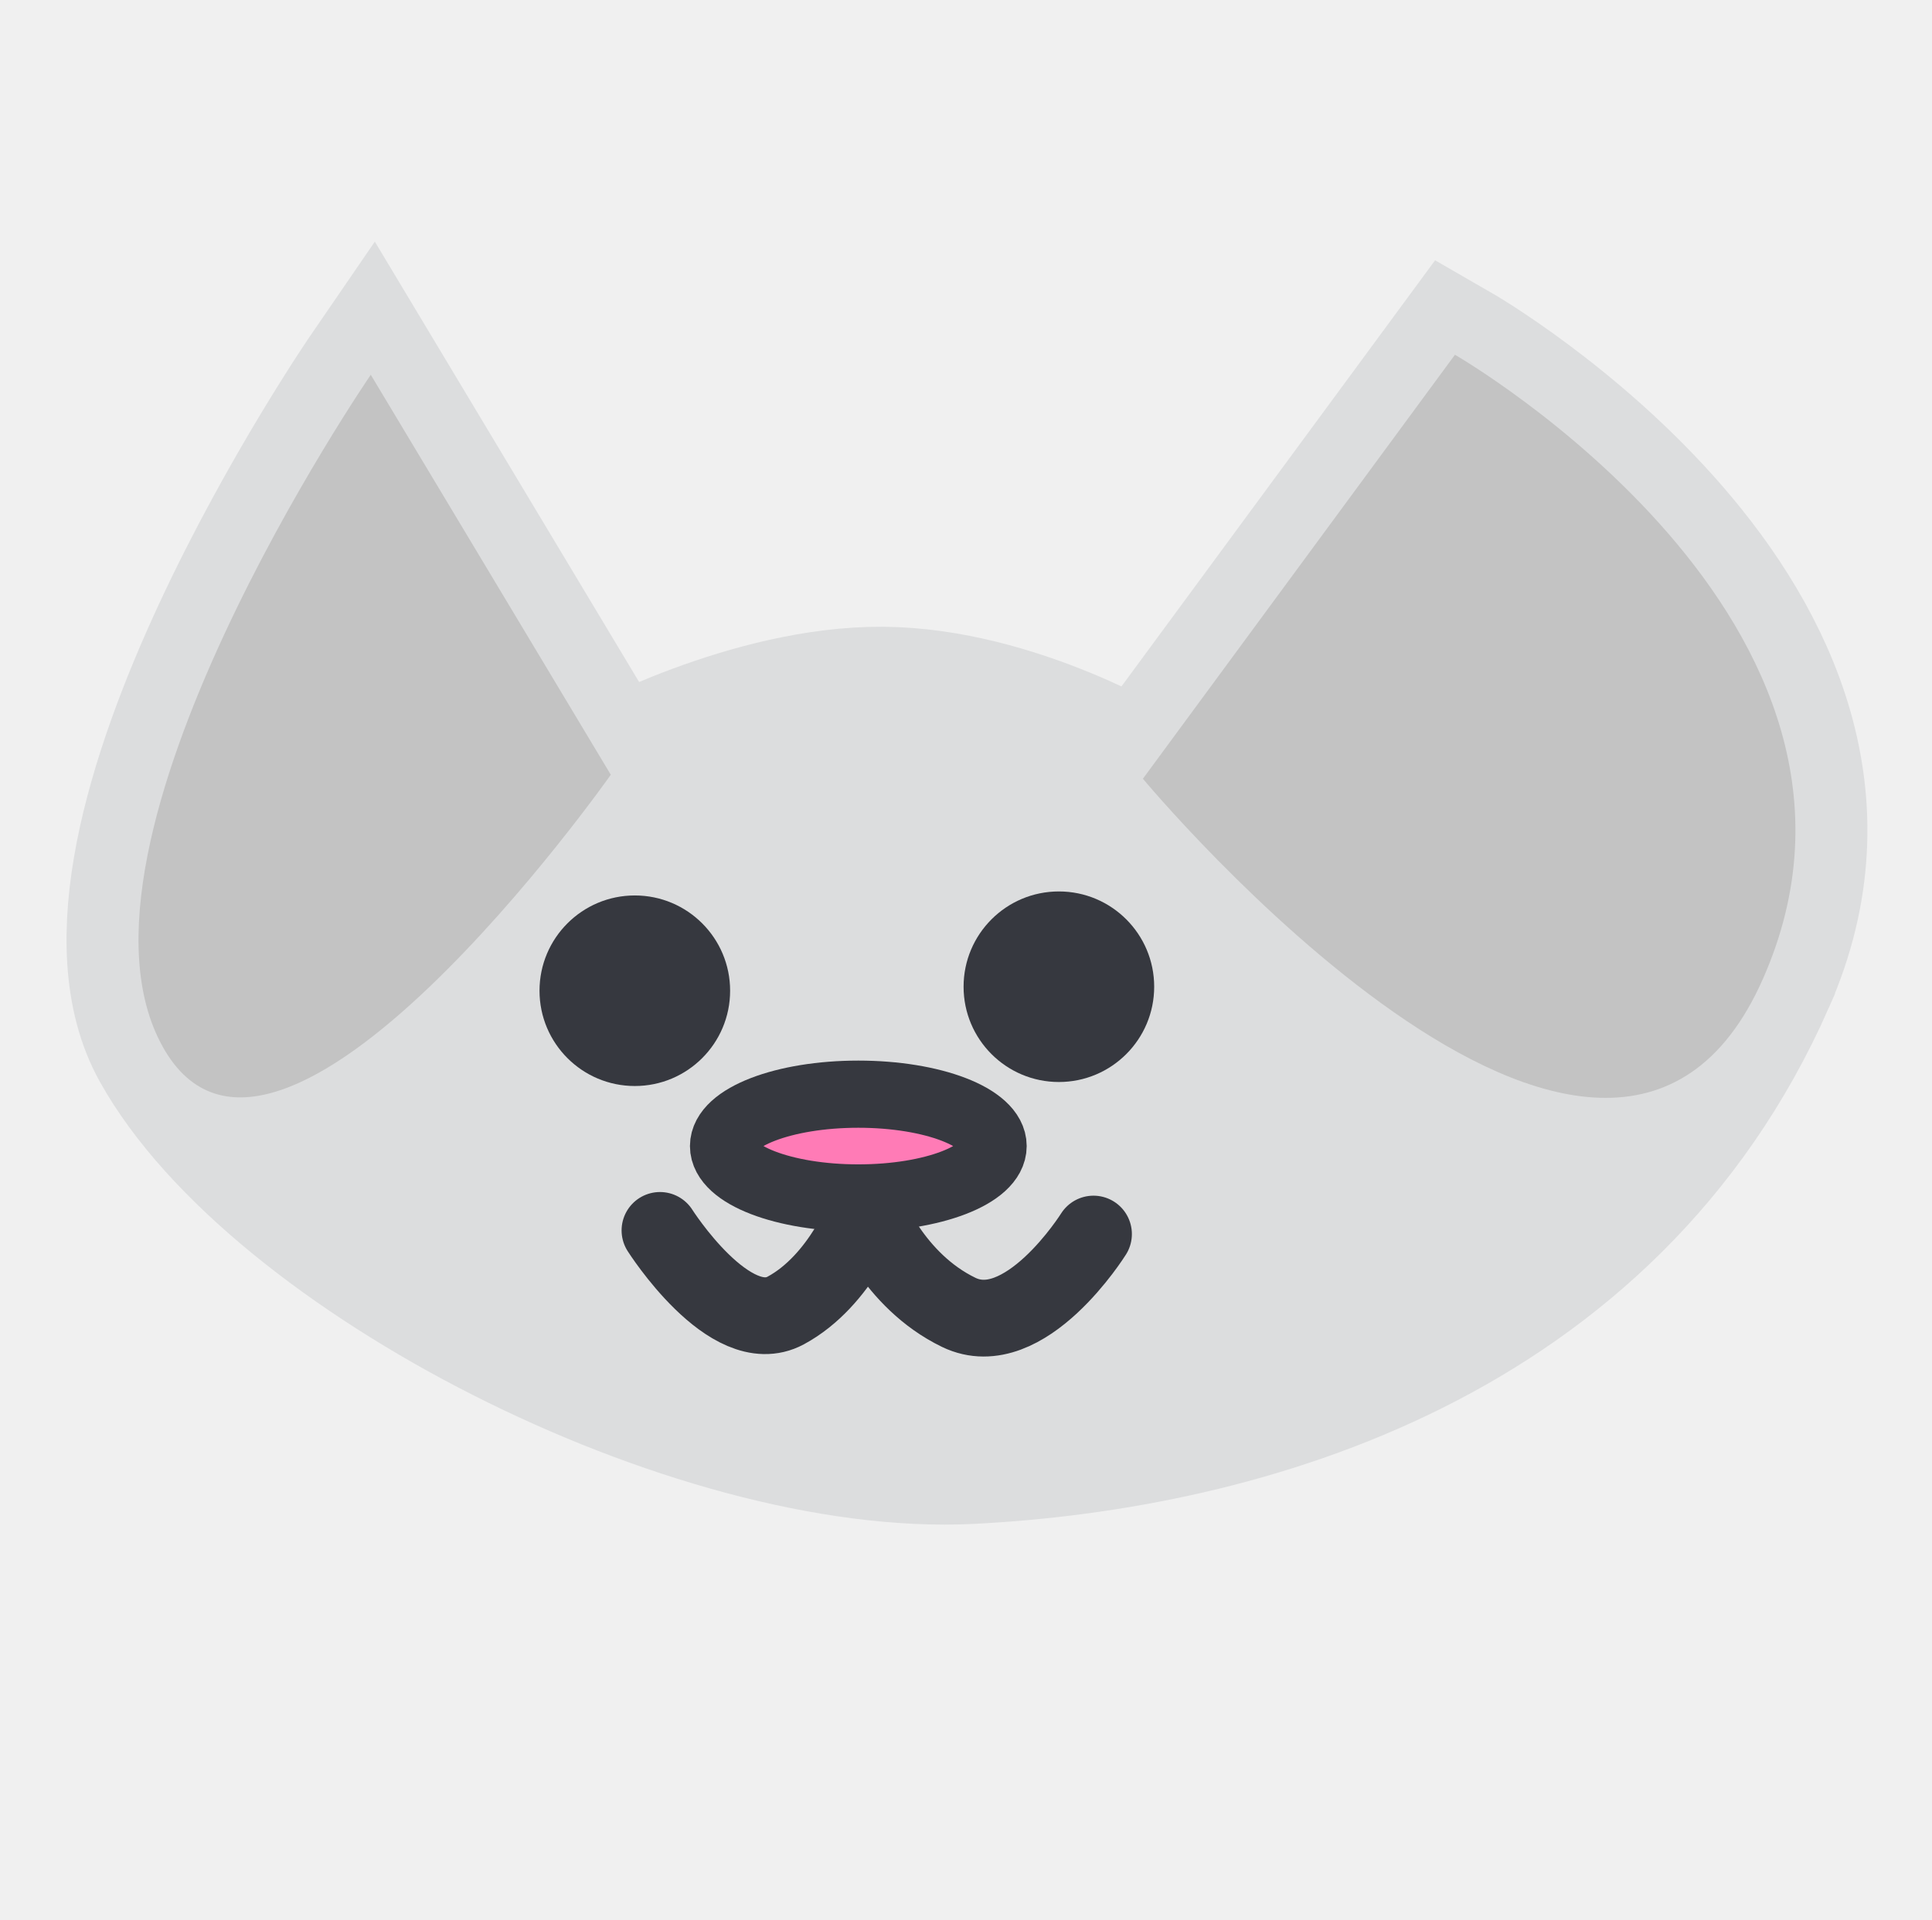
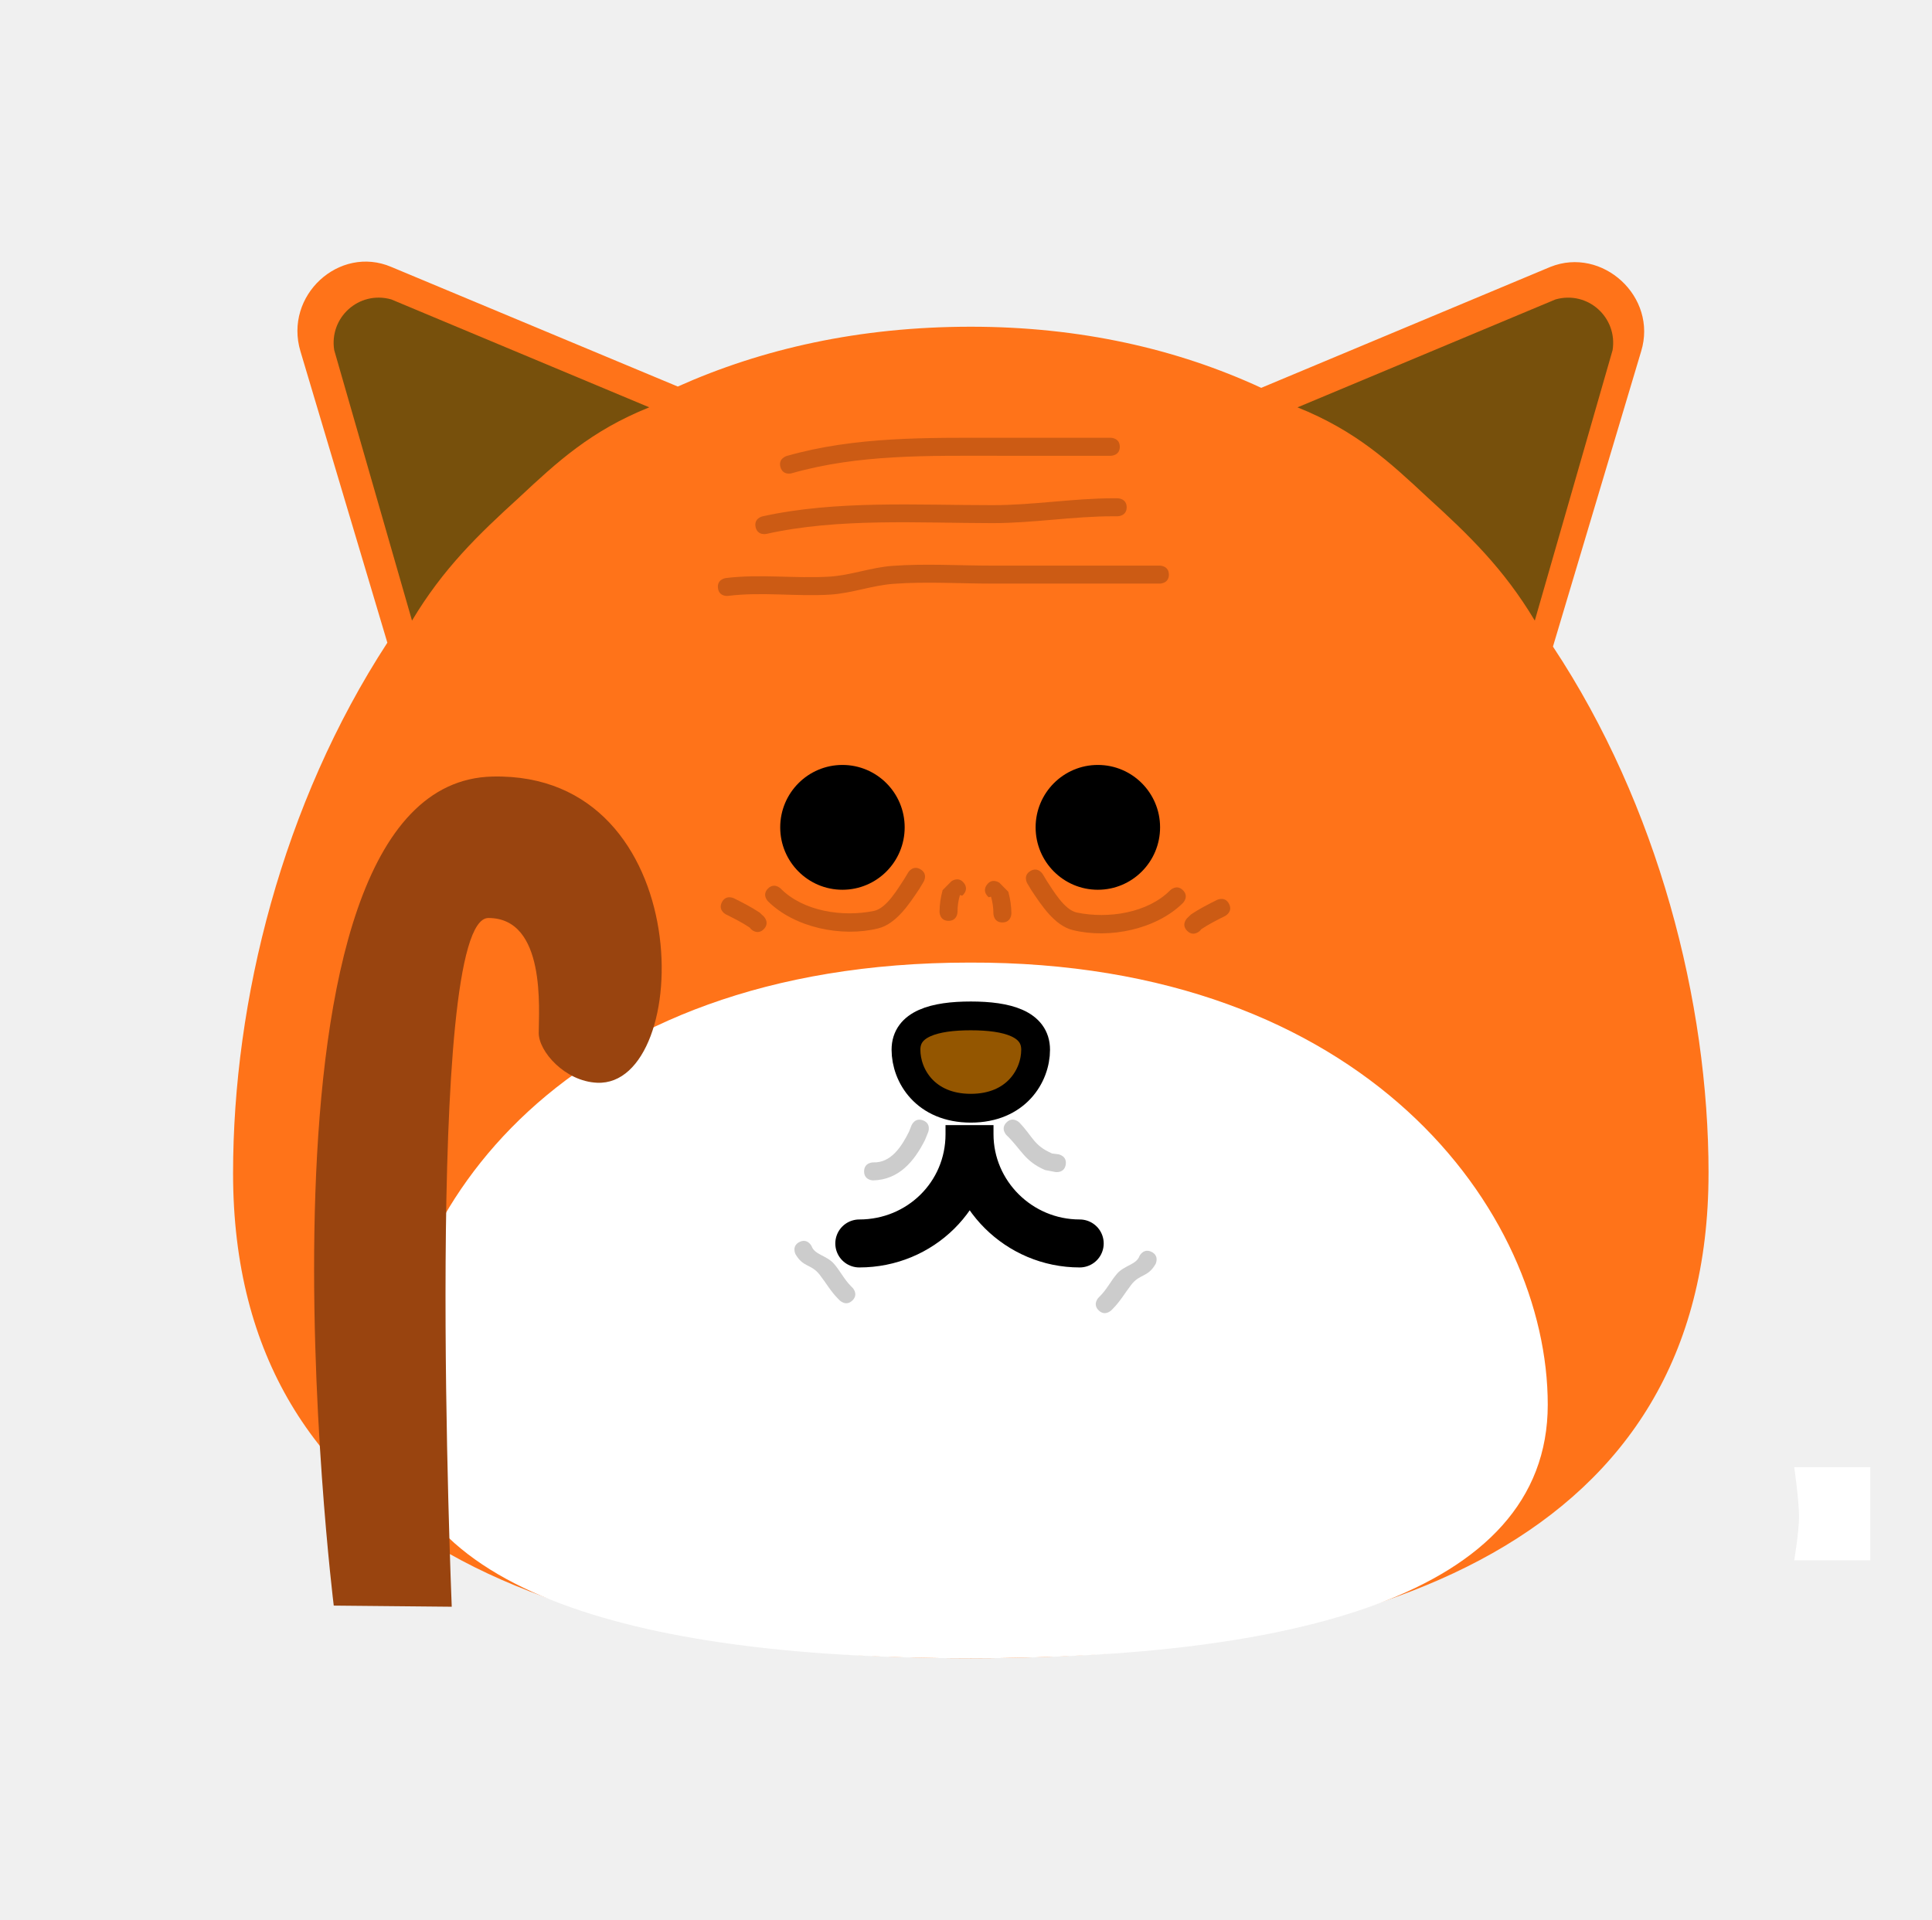
<svg xmlns="http://www.w3.org/2000/svg" version="1.1" width="100.653" height="100.042" viewBox="0,0,100.653,100.042">
  <g transform="translate(-269.4235,-129.9789)">
    <g data-paper-data="{&quot;isPaintingLayer&quot;:true}" fill-rule="nonzero" stroke-linejoin="miter" stroke-miterlimit="10" stroke-dasharray="" stroke-dashoffset="0" style="mix-blend-mode: normal">
-       <path d="M361.272,180.979c-8.188,18.566 -27.112,23.938 -41.265,24.661c-14.397,0.736 -36.198,-10.512 -42.105,-21.118c-5.908,-10.606 10.838,-35.015 10.838,-35.015l12.505,20.842c0,0 7.288,-4.012 14.173,-3.96c6.885,0.052 13.548,4.168 13.548,4.168l16.257,-22.093c0,0 24.237,13.949 16.049,32.514z" data-paper-data="{&quot;index&quot;:null}" fill="#dcddde" stroke="#dcddde" stroke-width="7.5" stroke-linecap="round" />
-       <path d="M297.531,181.605c0,-2.742 2.223,-4.965 4.965,-4.965c2.742,0 4.965,2.223 4.965,4.965c0,2.742 -2.223,4.965 -4.965,4.965c-2.742,0 -4.965,-2.223 -4.965,-4.965z" data-paper-data="{&quot;index&quot;:null}" fill="#36383f" stroke="none" stroke-width="0.5" stroke-linecap="butt" />
-       <path d="M319.624,181.396c0,-2.742 2.223,-4.965 4.965,-4.965c2.742,0 4.965,2.223 4.965,4.965c0,2.742 -2.223,4.965 -4.965,4.965c-2.742,0 -4.965,-2.223 -4.965,-4.965z" data-paper-data="{&quot;index&quot;:null}" fill="#36383f" stroke="none" stroke-width="0.5" stroke-linecap="butt" />
-       <path d="M277.902,184.523c-5.908,-10.606 10.838,-35.015 10.838,-35.015l12.505,20.842c0,0 -17.436,24.779 -23.344,14.173z" data-paper-data="{&quot;index&quot;:null}" fill="#c3c3c3" stroke="#dcddde" stroke-width="0" stroke-linecap="round" />
-       <path d="M361.272,180.979c-8.188,18.566 -32.306,-10.421 -32.306,-10.421l16.257,-22.093c0,0 24.237,13.949 16.049,32.514z" data-paper-data="{&quot;index&quot;:null}" fill="#c3c3c3" stroke="#dcddde" stroke-width="0" stroke-linecap="round" />
-       <path d="M326.392,194.284c0,0 -3.586,5.743 -7.022,4.08c-3.436,-1.663 -4.795,-5.321 -4.795,-5.321c0,0 -1.316,3.662 -4.22,5.226c-2.904,1.564 -6.548,-4.175 -6.548,-4.175" fill="none" stroke="#36383f" stroke-width="4" stroke-linecap="round" />
-       <path d="M321.162,189.699c0,1.494 -3.144,2.704 -7.022,2.704c-3.878,0 -7.022,-1.211 -7.022,-2.704c0,-1.494 3.144,-2.704 7.022,-2.704c3.878,0 7.022,1.211 7.022,2.704z" fill="#ff7bb6" stroke="#36383f" stroke-width="3.5" stroke-linecap="butt" />
+       <path d="M362.899,211.285c0,0 0.25,-1.5 0.25,-2.283c0,-0.831 -0.25,-2.569 -0.25,-2.569h3.961c0,0 0,1.738 0,2.569c0,0.783 0,2.283 0,2.283z" fill="#ffffff" stroke="none" stroke-width="0" stroke-linecap="butt" />
+       <path d="M358.434,191.115c0,19.108 -17.225,25.274 -38.434,25.274c-21.21,0 -38.434,-6.098 -38.434,-25.274c0,-9.012 2.567,-19.244 8.038,-27.646l-4.526,-15.178c-0.878,-2.914 2.026,-5.556 4.728,-4.404l14.928,6.234c4.391,-1.965 9.457,-3.117 15.266,-3.117c5.674,0 10.74,1.152 15.131,3.185l15.063,-6.302c2.702,-1.084 5.606,1.558 4.728,4.404l-4.593,15.381c5.472,8.267 8.106,18.499 8.106,27.443z" fill="#ff7319" stroke="none" stroke-width="1" stroke-linecap="butt" />
+       <path d="M350.058,203.176c0,10.029 -13.509,13.213 -30.126,13.213c-16.617,0 -30.126,-3.185 -30.126,-13.213c0,-10.029 8.984,-23.038 30.126,-23.038c20.669,-0.068 30.126,13.01 30.126,23.038z" fill="#ffffff" stroke="none" stroke-width="1" stroke-linecap="butt" />
+       <path d="M316.623,184.678c0,-1.355 1.486,-1.762 3.377,-1.762c1.891,0 3.377,0.407 3.377,1.762c0,1.355 -1.013,3.049 -3.377,3.049c-2.364,0 -3.377,-1.694 -3.377,-3.049z" fill="#945600" stroke="#000000" stroke-width="1.5" stroke-linecap="butt" />
+       <path d="M314.191,194.774c3.175,0 5.742,-2.507 5.742,-5.692c0,-0.135 0,-0.135 0,-0.135c0,-0.203 0,-0.339 0,-0.339c0,0 0,0.135 0,0.339c0,0 0,0 0,0.135c0,3.117 2.567,5.692 5.741,5.692" fill="none" stroke="#000000" stroke-width="2.5" stroke-linecap="round" />
+       <path d="M310.071,173.091c0,-1.796 1.452,-3.252 3.242,-3.252c1.791,0 3.242,1.456 3.242,3.252c0,1.796 -1.452,3.252 -3.242,3.252c-1.791,0 -3.242,-1.456 -3.242,-3.252z" fill="#000000" stroke="none" stroke-width="1" stroke-linecap="butt" />
+       <path d="M323.377,173.091c0,-1.796 1.452,-3.252 3.242,-3.252c1.791,0 3.242,1.456 3.242,3.252c0,1.796 -1.451,3.252 -3.242,3.252c-1.791,0 -3.242,-1.456 -3.242,-3.252z" fill="#000000" stroke="none" stroke-width="1" stroke-linecap="butt" />
+       <path d="M296.494,155.88c-2.162,1.965 -3.985,3.727 -5.606,6.437l-4.053,-14.094c-0.27,-1.694 1.283,-3.117 2.972,-2.643l13.442,5.624c-3.04,1.22 -4.796,2.846 -6.755,4.675z" fill="#77500c" stroke="none" stroke-width="1" stroke-linecap="butt" />
+       <path d="M337.022,151.205l13.442,-5.624c1.689,-0.474 3.242,0.949 2.972,2.643l-4.053,14.094c-1.621,-2.71 -3.445,-4.472 -5.607,-6.437c-1.959,-1.829 -3.715,-3.456 -6.755,-4.675z" fill="#77500c" stroke="none" stroke-width="1" stroke-linecap="butt" />
+       <path d="M317.383,175.28c0.402,0.241 0.161,0.643 0.161,0.643l-0.227,0.377c-0.506,0.758 -1.194,1.825 -2.145,2.058c-1.916,0.47 -4.357,-0.043 -5.739,-1.414c0,0 -0.332,-0.332 0,-0.663c0.332,-0.332 0.663,0 0.663,0c1.179,1.191 3.23,1.499 4.86,1.164c0.659,-0.135 1.244,-1.161 1.58,-1.666l0.203,-0.339c0,0 0.241,-0.402 0.643,-0.161z" fill="#cc5b14" stroke="none" stroke-width="0.5" stroke-linecap="butt" />
+       <path d="M309.214,178.398c-0.332,0.332 -0.663,0 -0.663,0l-0.072,-0.085c-0.401,-0.269 -0.807,-0.471 -1.239,-0.687c0,0 -0.419,-0.21 -0.21,-0.629c0.21,-0.419 0.629,-0.21 0.629,-0.21c0.466,0.233 0.905,0.457 1.34,0.745l0.215,0.202c0,0 0.332,0.332 0,0.663z" fill="#cc5b14" stroke="none" stroke-width="0.5" stroke-linecap="butt" />
+       <path d="M319.645,175.994c0.281,0.375 -0.094,0.657 -0.094,0.657l-0.117,-0.031c-0.084,0.282 -0.128,0.58 -0.125,0.874c0,0 0,0.469 -0.469,0.469c-0.469,0 -0.469,-0.469 -0.469,-0.469c0.003,-0.381 0.059,-0.764 0.161,-1.131l0.456,-0.461c0,0 0.375,-0.281 0.657,0.094z" fill="#cc5b14" stroke="none" stroke-width="0.5" stroke-linecap="butt" />
+       <path d="M323.747,175.527l0.203,0.339c0.336,0.505 0.921,1.531 1.58,1.666c1.63,0.334 3.681,0.026 4.86,-1.164c0,0 0.332,-0.332 0.663,0c0.332,0.332 0,0.663 0,0.663c-1.382,1.371 -3.823,1.884 -5.739,1.414c-0.951,-0.233 -1.638,-1.301 -2.145,-2.058l-0.227,-0.377c0,0 -0.241,-0.402 0.161,-0.643c0.402,-0.241 0.643,0.161 0.643,0.161z" data-paper-data="{&quot;index&quot;:null}" fill="#cc5b14" stroke="none" stroke-width="0.5" stroke-linecap="butt" />
+       <path d="M331.272,177.82l0.215,-0.202c0.435,-0.289 0.874,-0.513 1.34,-0.745c0,0 0.419,-0.21 0.629,0.21c0.21,0.419 -0.21,0.629 -0.21,0.629c-0.431,0.216 -0.838,0.418 -1.239,0.687l-0.072,0.085c0,0 -0.332,0.332 -0.663,0c-0.332,-0.332 0,-0.663 0,-0.663z" data-paper-data="{&quot;index&quot;:null}" fill="#cc5b14" stroke="none" stroke-width="0.5" stroke-linecap="butt" />
+       <path d="M321.498,175.986l0.456,0.461c0.102,0.367 0.158,0.751 0.161,1.131c0,0 -0,0.469 -0.469,0.469c-0.469,0 -0.469,-0.469 -0.469,-0.469c0.003,-0.294 -0.042,-0.592 -0.125,-0.874l-0.117,0.031c0,0 -0.375,-0.281 -0.094,-0.657c0.281,-0.375 0.657,-0.094 0.657,-0.094z" data-paper-data="{&quot;index&quot;:null}" fill="#cc5b14" stroke="none" stroke-width="0.5" stroke-linecap="butt" />
+       <path d="M327.763,153.26c0,0.469 -0.469,0.469 -0.469,0.469c-1.79,0 -4.082,0 -5.873,0c-3.609,0 -7.263,-0.086 -10.757,0.913c0,0 -0.451,0.129 -0.58,-0.322c-0.129,-0.451 0.322,-0.58 0.322,-0.58c3.581,-1.023 7.317,-0.949 11.015,-0.949c1.79,0 3.581,0 5.371,0h0.501c0,0 0.469,0 0.469,0.469z" fill="#cc5b14" stroke="none" stroke-width="0.5" stroke-linecap="butt" />
+       <path d="M328.121,156.412c0,0.469 -0.469,0.469 -0.469,0.469h-0.215c-2.108,0 -4.188,0.357 -6.302,0.358c-3.837,-0.004 -8.029,-0.278 -11.787,0.562c0,0 -0.458,0.102 -0.559,-0.356c-0.102,-0.458 0.356,-0.559 0.356,-0.559c3.837,-0.848 8.074,-0.581 11.99,-0.584c2.114,0.002 4.193,-0.358 6.302,-0.358h0.215c0,0 0.469,0 0.469,0.469z" fill="#cc5b14" stroke="none" stroke-width="0.5" stroke-linecap="butt" />
+       <path d="M330.321,159.921c0,0.469 -0.469,0.469 -0.469,0.469c-2.741,0 -5.983,0 -8.724,0c-1.706,0 -3.458,-0.114 -5.159,0.012c-1.107,0.082 -2.17,0.489 -3.272,0.56c-1.775,0.114 -3.58,-0.155 -5.346,0.069c0,0 -0.465,0.058 -0.523,-0.407c-0.058,-0.465 0.407,-0.523 0.407,-0.523c1.786,-0.221 3.603,0.034 5.396,-0.074c1.098,-0.066 2.165,-0.478 3.269,-0.56c1.725,-0.128 3.5,-0.014 5.228,-0.014c2.741,0 5.482,0 8.222,0h0.501c0,0 0.469,0 0.469,0.469z" fill="#cc5b14" stroke="none" stroke-width="0.5" stroke-linecap="butt" />
+       <path d="M313.835,197.742c-0.332,0.332 -0.663,0 -0.663,0l-0.072,-0.072c-0.398,-0.398 -0.639,-0.835 -0.969,-1.261c-0.452,-0.582 -0.856,-0.367 -1.267,-1.082c0,0 -0.21,-0.419 0.21,-0.629c0.419,-0.21 0.629,0.21 0.629,0.21c0.155,0.456 0.786,0.487 1.168,0.924c0.325,0.373 0.524,0.806 0.893,1.175l0.072,0.072c0,0 0.332,0.332 0,0.663z" fill="#cccccc" stroke="none" stroke-width="0.5" stroke-linecap="butt" />
+       <path d="M326.657,197.594l0.072,-0.072c0.369,-0.369 0.568,-0.802 0.893,-1.175c0.381,-0.437 1.012,-0.468 1.168,-0.924c0,0 0.21,-0.419 0.629,-0.21c0.419,0.21 0.21,0.629 0.21,0.629c-0.412,0.714 -0.816,0.5 -1.267,1.082c-0.331,0.426 -0.572,0.862 -0.969,1.261l-0.072,0.072c0,0 -0.332,0.332 -0.663,0c-0.332,-0.332 0,-0.663 0,-0.663z" data-paper-data="{&quot;index&quot;:null}" fill="#cccccc" stroke="none" stroke-width="0.5" stroke-linecap="butt" />
+       <path d="M317.519,188.363c0.435,0.174 0.261,0.61 0.261,0.61l-0.159,0.394c-0.57,1.136 -1.364,2.087 -2.711,2.121c0,0 -0.469,-0 -0.469,-0.469c0,-0.469 0.469,-0.469 0.469,-0.469c0.94,0.039 1.495,-0.844 1.872,-1.603l0.127,-0.323c0,0 0.174,-0.435 0.61,-0.261z" fill="#cccccc" stroke="none" stroke-width="0.5" stroke-linecap="butt" />
+       <path d="M324.946,190.666c-0.077,0.463 -0.54,0.385 -0.54,0.385l-0.537,-0.103c-1.072,-0.46 -1.247,-1.087 -2.009,-1.818c0,0 -0.332,-0.332 0,-0.663c0.332,-0.332 0.663,0 0.663,0c0.7,0.72 0.75,1.206 1.715,1.619l0.322,0.04c0,0 0.463,0.077 0.385,0.54z" fill="#cccccc" stroke="none" stroke-width="0.5" stroke-linecap="butt" />
+       <path d="M286.811,213.645c0,0 -5.311,-42.882 8.265,-43.201c10.785,-0.254 10.488,16.169 5.459,15.956c-1.676,-0.071 -3.045,-1.63 -3.045,-2.591c0,-1.205 0.394,-5.994 -2.623,-5.994c-3.395,0 -1.909,35.889 -1.909,35.889z" data-paper-data="{&quot;index&quot;:null}" fill="#99440f" stroke="#000000" stroke-width="0" stroke-linecap="round" />
    </g>
  </g>
</svg>
